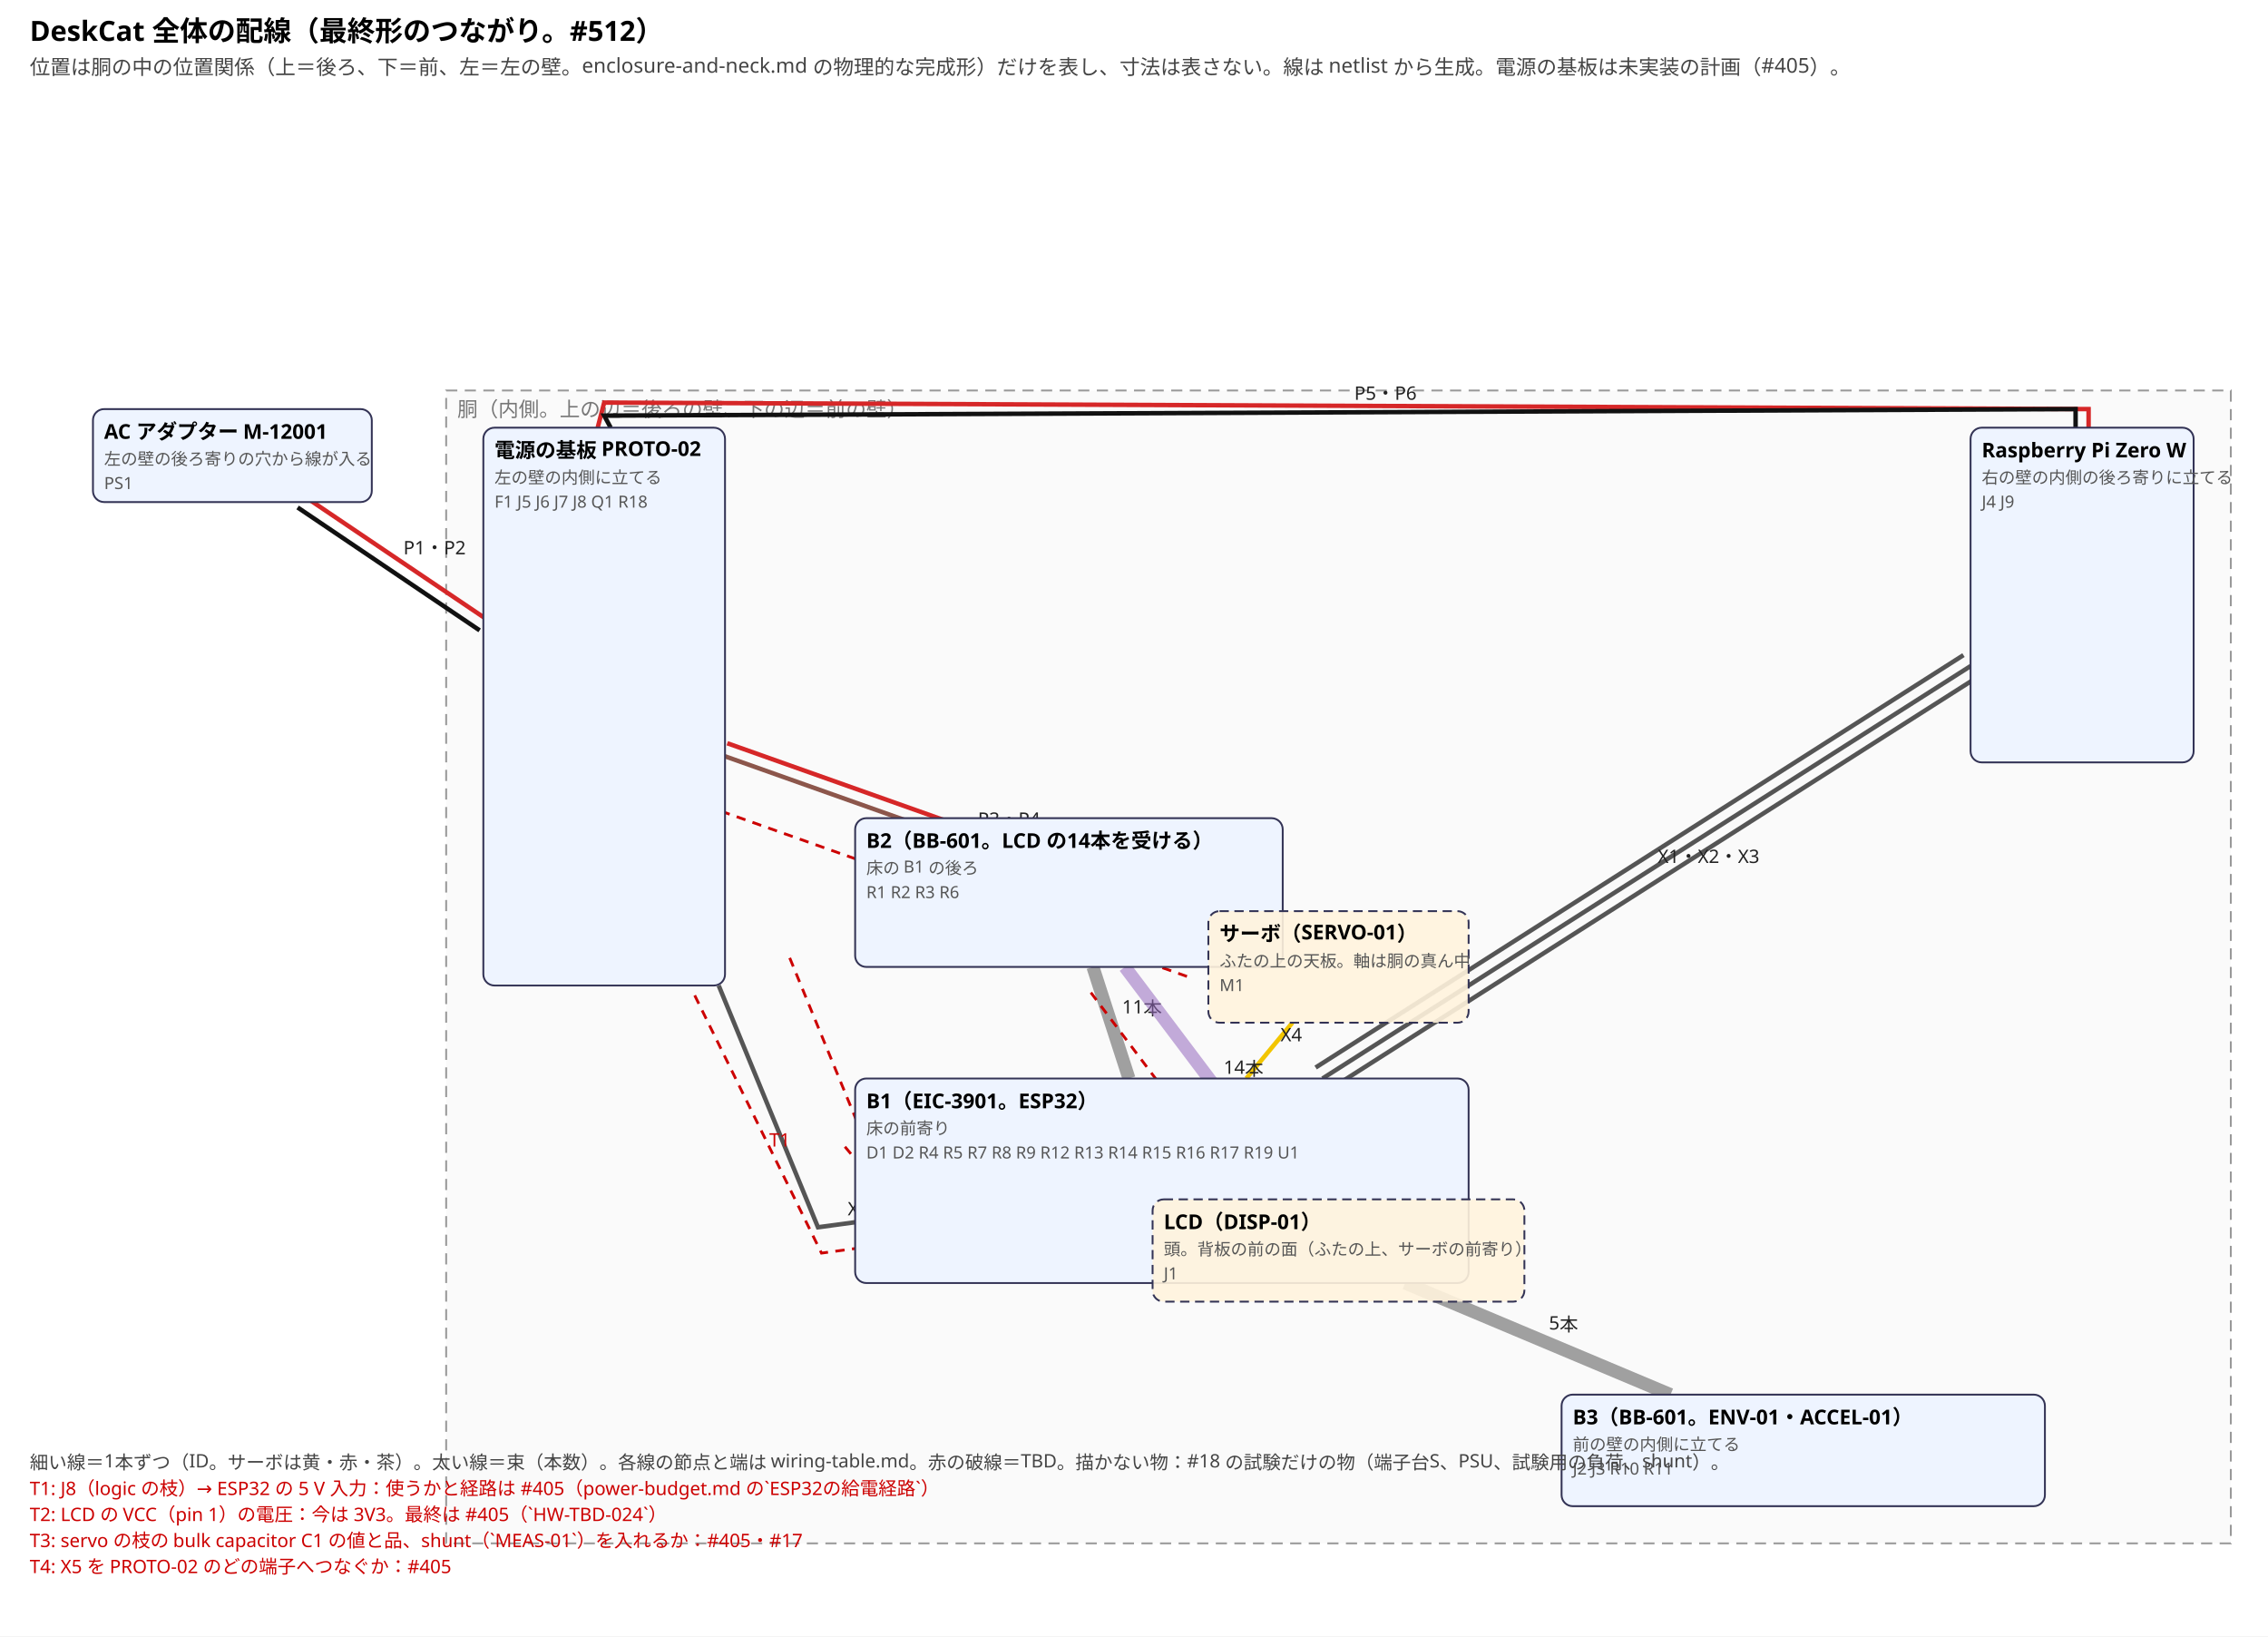
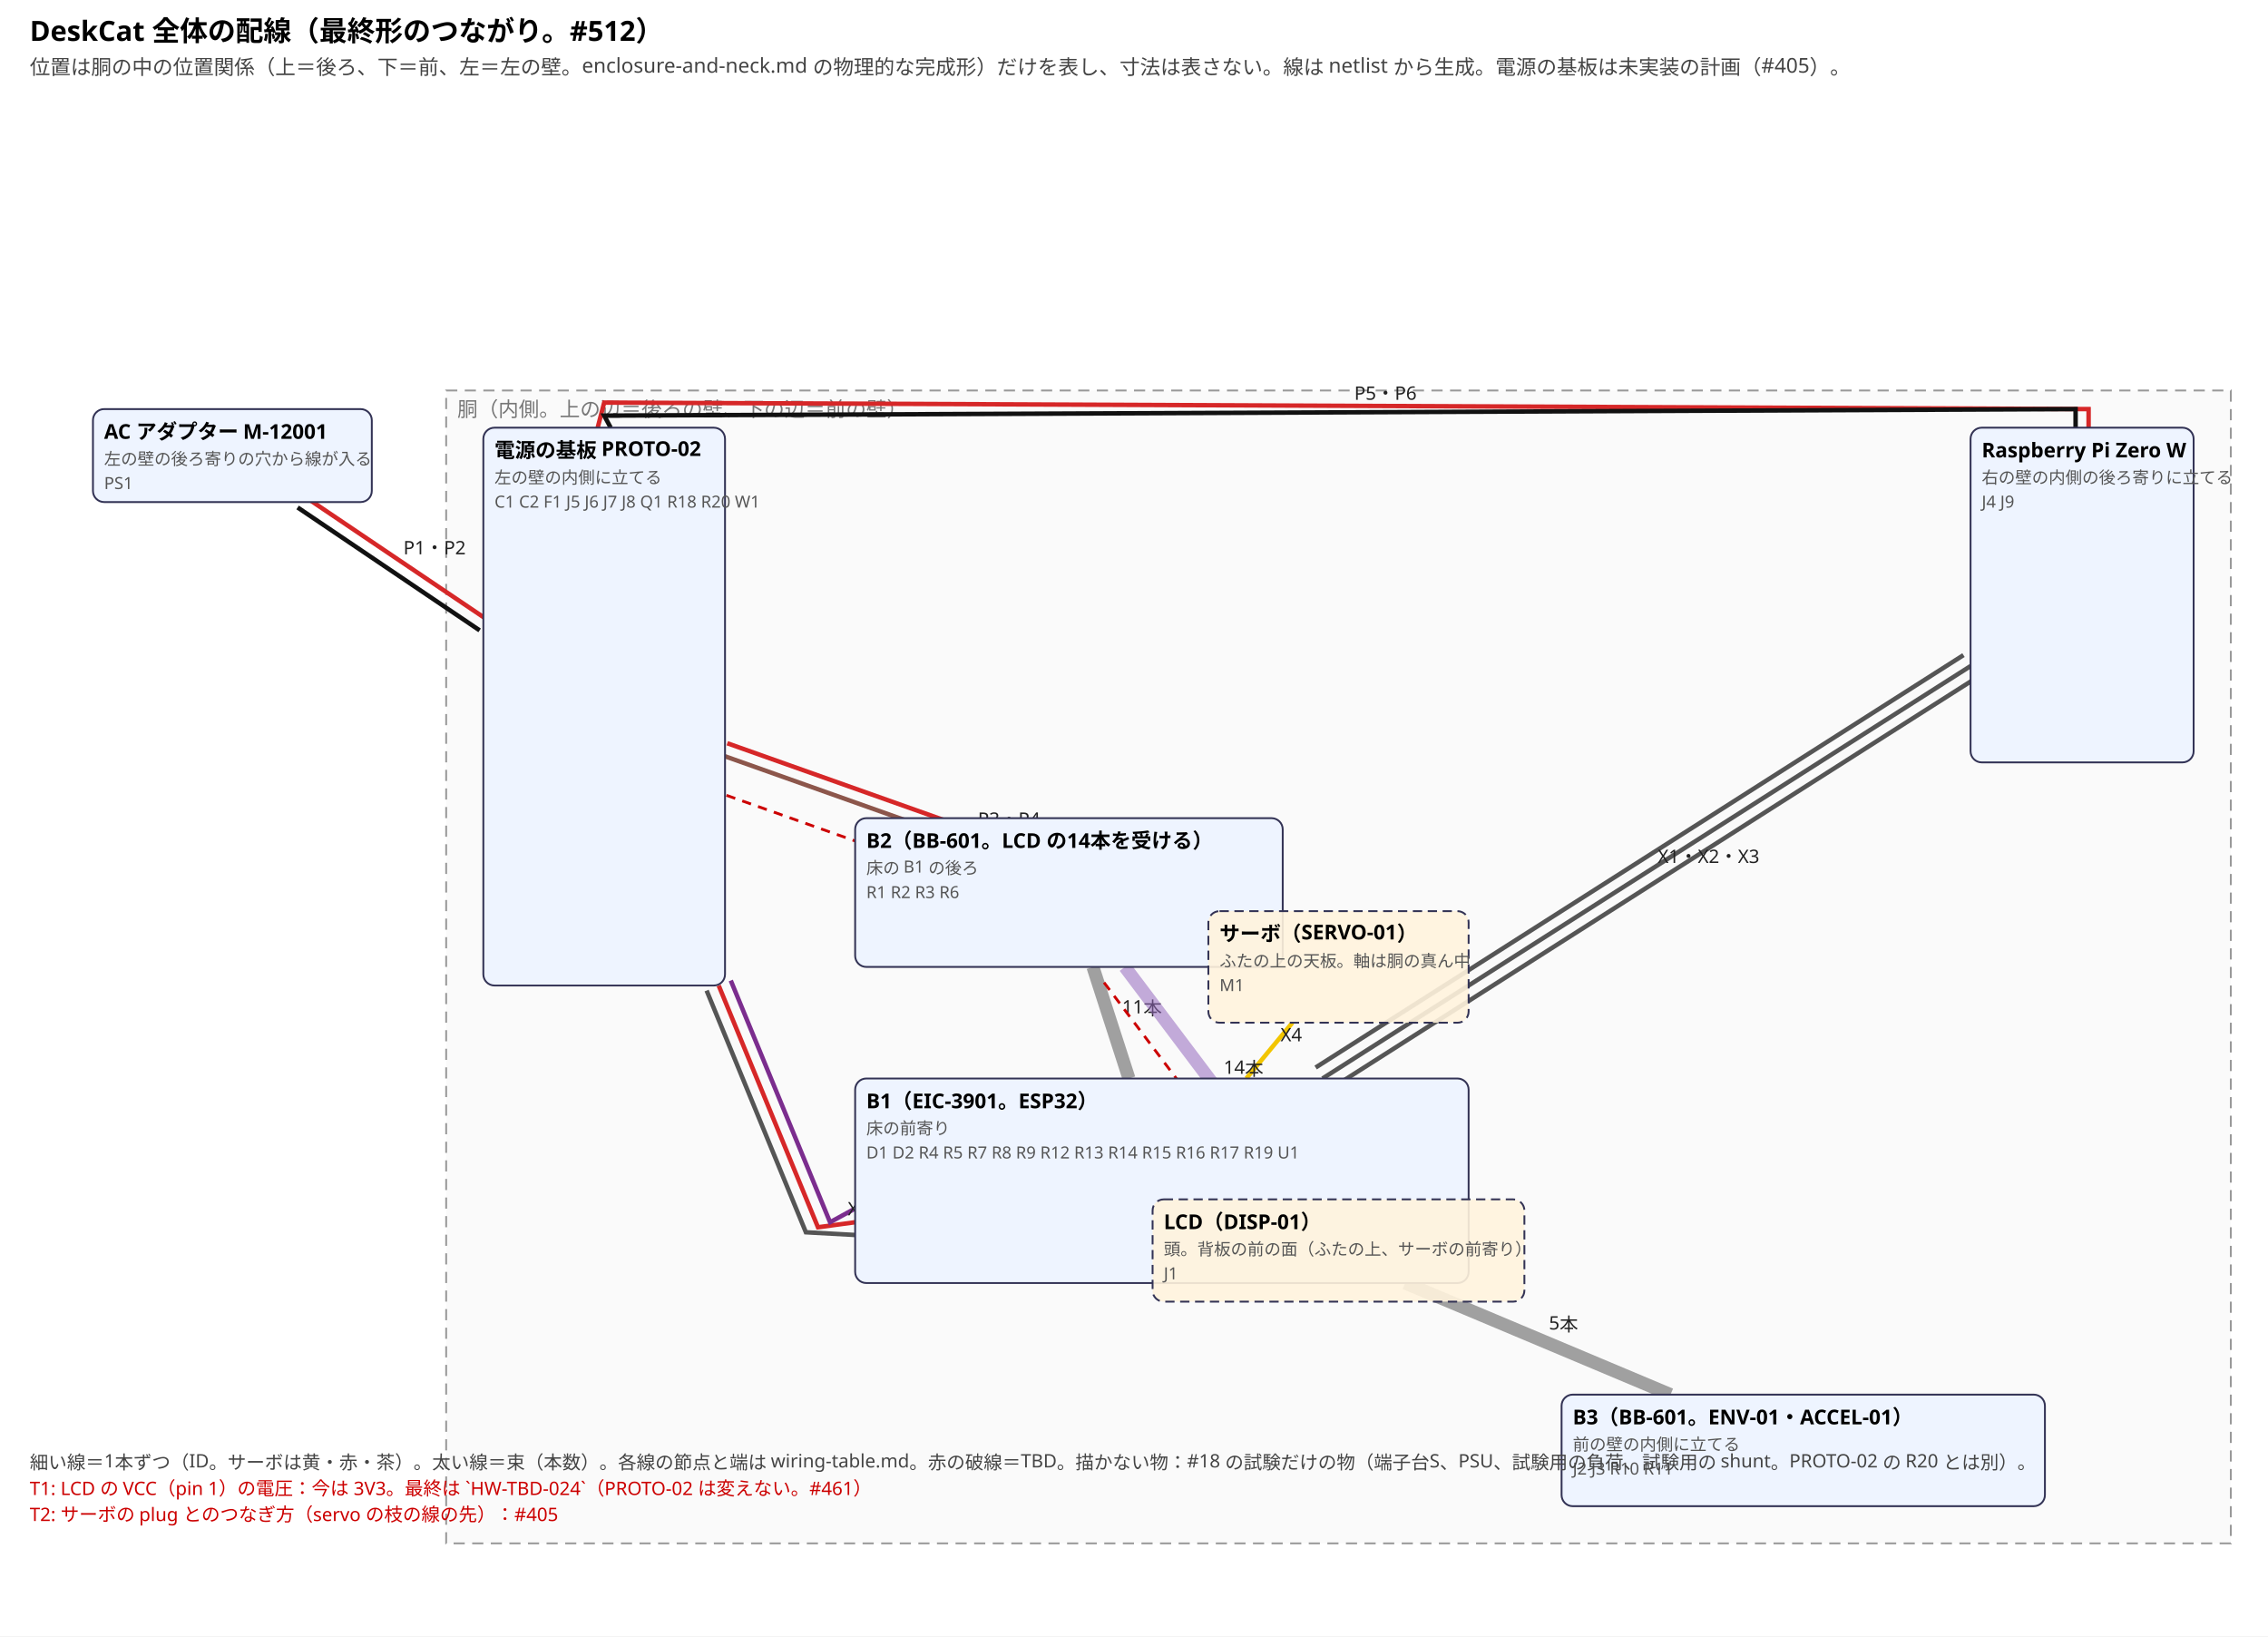
<svg xmlns="http://www.w3.org/2000/svg" width="1220" height="880" viewBox="0 0 1220 880" font-family="sans-serif">
  <rect width="1220" height="880" fill="#fff" />
  <text x="16" y="22" font-size="15" font-weight="bold">DeskCat 全体の配線（最終形のつながり。#512）</text>
  <text x="16" y="40" font-size="11" fill="#444">位置は胴の中の位置関係（上＝後ろ、下＝前、左＝左の壁。enclosure-and-neck.md の物理的な完成形）だけを表し、寸法は表さない。線は netlist から生成。電源の基板は未実装の計画（#405）。</text>
  <rect x="240" y="210" width="960" height="620" fill="#fafafa" stroke="#999" stroke-dasharray="6 4" />
  <text x="246" y="224" font-size="11" fill="#777">胴（内側。上の辺＝後ろの壁、下の辺＝前の壁）</text>
  <polyline points="607.3,580.0 587.9,520.0" fill="none" stroke="#555555" stroke-width="7" opacity="0.55" />
  <text x="603.6" y="545.0" font-size="10" fill="#222">11本</text>
  <polyline points="755.9,690.0 898.6,750.0" fill="none" stroke="#555555" stroke-width="7" opacity="0.55" />
  <text x="833.2" y="715.0" font-size="10" fill="#222">5本</text>
-   <polyline points="460.0,657.3 440.0,660.0 386.6,530.0" fill="none" stroke="#555555" stroke-width="2.4" />
-   <text x="456.0" y="653.6" font-size="10" fill="#222">X5</text>
+   <polyline points="460.9,664.2 433.5,662.7 380.1,532.7" fill="none" stroke="#555555" stroke-width="2.4" />
+   <polyline points="460.0,657.3 440.0,660.0 386.6,530.0" fill="none" stroke="#d62728" stroke-width="2.4" />
+   <polyline points="459.1,650.4 446.5,657.3 393.1,527.3" fill="none" stroke="#7b2d8e" stroke-width="2.4" />
+   <text x="456.0" y="653.6" font-size="10" fill="#222">X5・P7・P8</text>
  <polyline points="707.7,574.1 1056.2,352.3" fill="none" stroke="#555555" stroke-width="2.4" />
  <polyline points="711.4,580.0 1060.0,358.2" fill="none" stroke="#555555" stroke-width="2.4" />
  <polyline points="715.2,585.9 1063.8,364.1" fill="none" stroke="#555555" stroke-width="2.4" />
  <text x="891.7" y="464.1" font-size="10" fill="#222">X1・X2・X3</text>
  <polyline points="670.4,580.0 695.2,550.0" fill="none" stroke="#f2c500" stroke-width="2.4" />
  <text x="688.8" y="560.0" font-size="10" fill="#222">X4</text>
  <polyline points="605.1,520.0 699.3,645.0" fill="none" stroke="#9467bd" stroke-width="7" opacity="0.55" />
  <text x="658.2" y="577.5" font-size="10" fill="#222">14本</text>
  <polyline points="164.0,267.1 262.0,333.2" fill="none" stroke="#d62728" stroke-width="2.4" />
  <polyline points="160.1,272.9 258.0,339.0" fill="none" stroke="#111111" stroke-width="2.4" />
  <text x="217.0" y="298.1" font-size="10" fill="#222">P1・P2</text>
  <polyline points="321.5,230.0 325.0,216.5 1123.5,220.0 1123.5,230.0" fill="none" stroke="#d62728" stroke-width="2.4" />
  <polyline points="328.5,230.0 325.0,223.5 1116.5,220.0 1116.5,230.0" fill="none" stroke="#111111" stroke-width="2.4" />
  <text x="728.5" y="215.0" font-size="10" fill="#222">P5・P6</text>
  <polyline points="391.2,399.7 651.2,491.9" fill="none" stroke="#d62728" stroke-width="2.4" />
  <polyline points="388.8,406.3 648.8,498.5" fill="none" stroke="#8c564b" stroke-width="2.4" />
  <text x="526.0" y="444.1" font-size="10" fill="#222">P3・P4</text>
-   <polyline points="373.7,535.3 441.9,673.9 461.9,671.2" fill="none" stroke="#c00" stroke-width="1.5" stroke-dasharray="5 4" />
-   <text x="413.8" y="616.6" font-size="10" fill="#c00">T1</text>
-   <polyline points="586.8,533.8 680.9,658.8" fill="none" stroke="#c00" stroke-width="1.5" stroke-dasharray="5 4" />
-   <text x="639.8" y="608.3" font-size="10" fill="#c00">T2</text>
-   <polyline points="379.3,433.2 639.3,525.4" fill="none" stroke="#c00" stroke-width="1.5" stroke-dasharray="5 4" />
-   <text x="515.3" y="491.3" font-size="10" fill="#c00">T3</text>
-   <polyline points="454.5,616.7 477.9,644.4 424.5,514.4" fill="none" stroke="#c00" stroke-width="1.5" stroke-dasharray="5 4" />
-   <text x="472.2" y="642.5" font-size="10" fill="#c00">T4</text>
+   <polyline points="593.9,528.4 688.1,653.4" fill="none" stroke="#c00" stroke-width="1.5" stroke-dasharray="5 4" />
+   <text x="647.0" y="602.9" font-size="10" fill="#c00">T1</text>
+   <polyline points="382.3,424.7 642.3,516.9" fill="none" stroke="#c00" stroke-width="1.5" stroke-dasharray="5 4" />
+   <text x="518.3" y="482.8" font-size="10" fill="#c00">T2</text>
  <rect x="260" y="230" width="130" height="300" rx="6" fill="#eef4ff" stroke="#335" />
  <text x="266" y="246" font-size="11" font-weight="bold">電源の基板 PROTO-02</text>
  <text x="266" y="260" font-size="9" fill="#555">左の壁の内側に立てる</text>
-   <text x="266" y="273" font-size="9" fill="#555">F1 J5 J6 J7 J8 Q1 R18</text>
+   <text x="266" y="273" font-size="9" fill="#555">C1 C2 F1 J5 J6 J7 J8 Q1 R18 R20 W1</text>
  <rect x="50" y="220" width="150" height="50" rx="6" fill="#eef4ff" stroke="#335" />
  <text x="56" y="236" font-size="11" font-weight="bold">AC アダプター M-12001</text>
  <text x="56" y="250" font-size="9" fill="#555">左の壁の後ろ寄りの穴から線が入る</text>
  <text x="56" y="263" font-size="9" fill="#555">PS1</text>
  <rect x="1060" y="230" width="120" height="180" rx="6" fill="#eef4ff" stroke="#335" />
  <text x="1066" y="246" font-size="11" font-weight="bold">Raspberry Pi Zero W</text>
  <text x="1066" y="260" font-size="9" fill="#555">右の壁の内側の後ろ寄りに立てる</text>
  <text x="1066" y="273" font-size="9" fill="#555">J4 J9</text>
  <rect x="460" y="440" width="230" height="80" rx="6" fill="#eef4ff" stroke="#335" />
  <text x="466" y="456" font-size="11" font-weight="bold">B2（BB-601。LCD の14本を受ける）</text>
  <text x="466" y="470" font-size="9" fill="#555">床の B1 の後ろ</text>
  <text x="466" y="483" font-size="9" fill="#555">R1 R2 R3 R6</text>
  <rect x="460" y="580" width="330" height="110" rx="6" fill="#eef4ff" stroke="#335" />
  <text x="466" y="596" font-size="11" font-weight="bold">B1（EIC-3901。ESP32）</text>
  <text x="466" y="610" font-size="9" fill="#555">床の前寄り</text>
  <text x="466" y="623" font-size="9" fill="#555">D1 D2 R4 R5 R7 R8 R9 R12 R13 R14 R15 R16 R17 R19 U1</text>
  <rect x="840" y="750" width="260" height="60" rx="6" fill="#eef4ff" stroke="#335" />
  <text x="846" y="766" font-size="11" font-weight="bold">B3（BB-601。ENV-01・ACCEL-01）</text>
  <text x="846" y="780" font-size="9" fill="#555">前の壁の内側に立てる</text>
  <text x="846" y="793" font-size="9" fill="#555">J2 J3 R10 R11</text>
  <rect x="620" y="645" width="200" height="55" rx="6" fill="#fff3dd" fill-opacity="0.9" stroke="#335" stroke-dasharray="5 3" />
  <text x="626" y="661" font-size="11" font-weight="bold">LCD（DISP-01）</text>
  <text x="626" y="675" font-size="9" fill="#555">頭。背板の前の面（ふたの上、サーボの前寄り）</text>
  <text x="626" y="688" font-size="9" fill="#555">J1</text>
  <rect x="650" y="490" width="140" height="60" rx="6" fill="#fff3dd" fill-opacity="0.9" stroke="#335" stroke-dasharray="5 3" />
  <text x="656" y="506" font-size="11" font-weight="bold">サーボ（SERVO-01）</text>
  <text x="656" y="520" font-size="9" fill="#555">ふたの上の天板。軸は胴の真ん中</text>
  <text x="656" y="533" font-size="9" fill="#555">M1</text>
-   <text x="16" y="790" font-size="10" fill="#444">細い線＝1本ずつ（ID。サーボは黄・赤・茶）。太い線＝束（本数）。各線の節点と端は wiring-table.md。赤の破線＝TBD。描かない物：#18 の試験だけの物（端子台S、PSU、試験用の負荷、shunt）。</text>
-   <text x="16" y="804" font-size="10" fill="#c00">T1: J8（logic の枝）→ ESP32 の 5 V 入力：使うかと経路は #405（power-budget.md の`ESP32の給電経路`）</text>
-   <text x="16" y="818" font-size="10" fill="#c00">T2: LCD の VCC（pin 1）の電圧：今は 3V3。最終は #405（`HW-TBD-024`）</text>
-   <text x="16" y="832" font-size="10" fill="#c00">T3: servo の枝の bulk capacitor C1 の値と品、shunt（`MEAS-01`）を入れるか：#405・#17</text>
-   <text x="16" y="846" font-size="10" fill="#c00">T4: X5 を PROTO-02 のどの端子へつなぐか：#405</text>
+   <text x="16" y="790" font-size="10" fill="#444">細い線＝1本ずつ（ID。サーボは黄・赤・茶）。太い線＝束（本数）。各線の節点と端は wiring-table.md。赤の破線＝TBD。描かない物：#18 の試験だけの物（端子台S、PSU、試験用の負荷、試験用の shunt。PROTO-02 の R20 とは別）。</text>
+   <text x="16" y="804" font-size="10" fill="#c00">T1: LCD の VCC（pin 1）の電圧：今は 3V3。最終は `HW-TBD-024`（PROTO-02 は変えない。#461）</text>
+   <text x="16" y="818" font-size="10" fill="#c00">T2: サーボの plug とのつなぎ方（servo の枝の線の先）：#405</text>
</svg>
